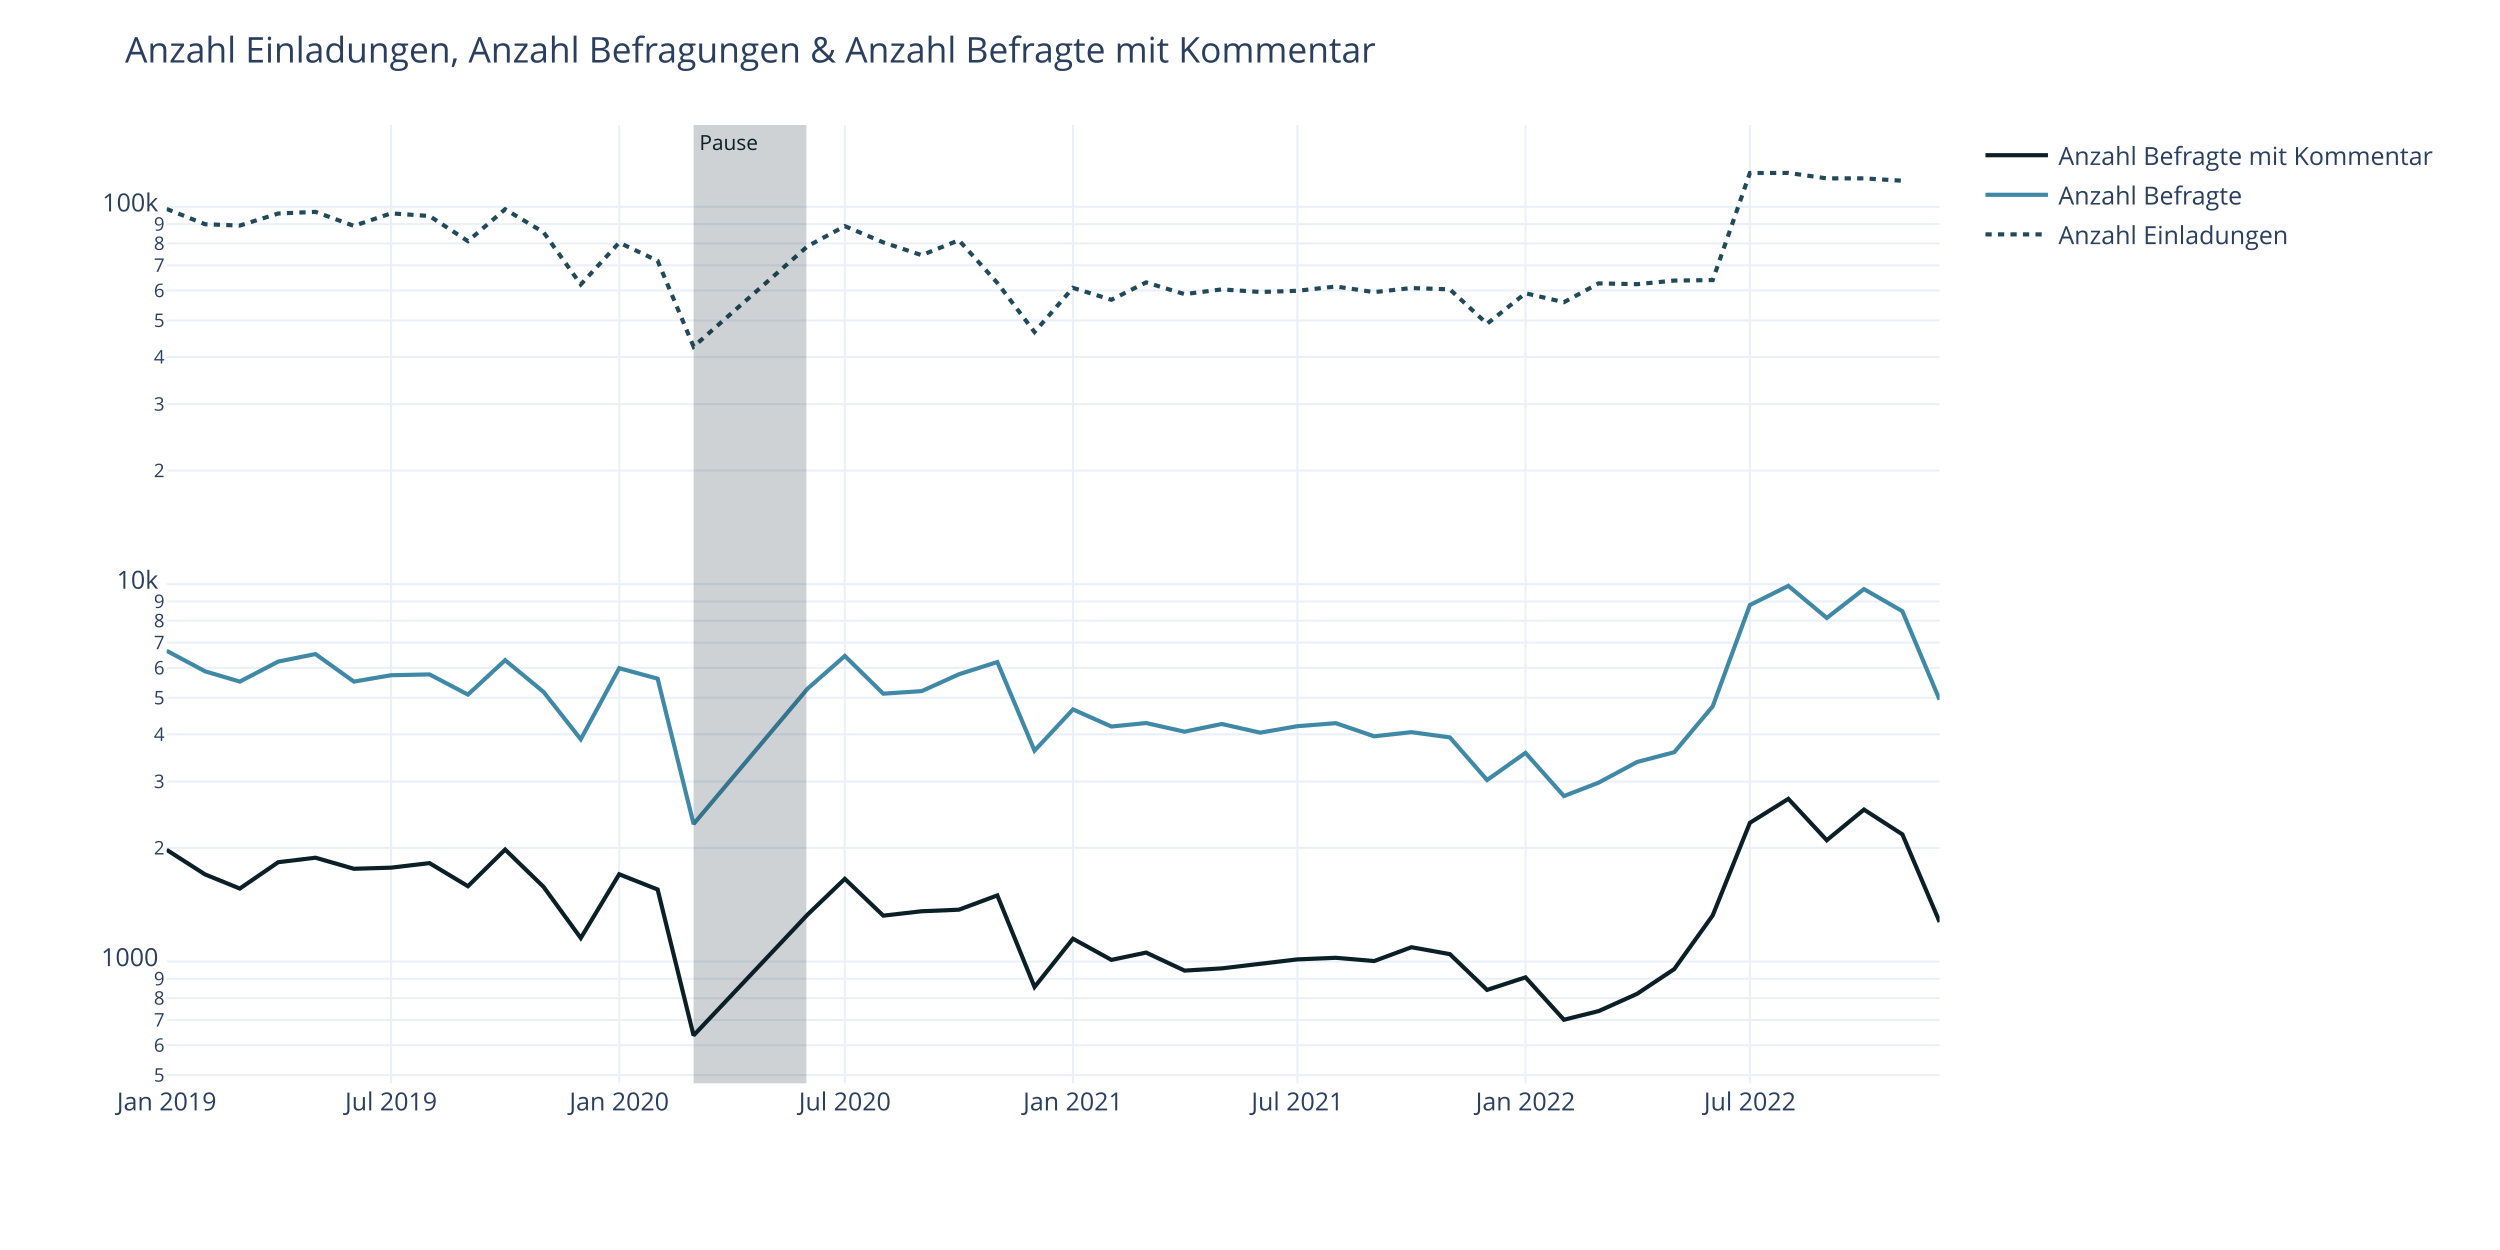
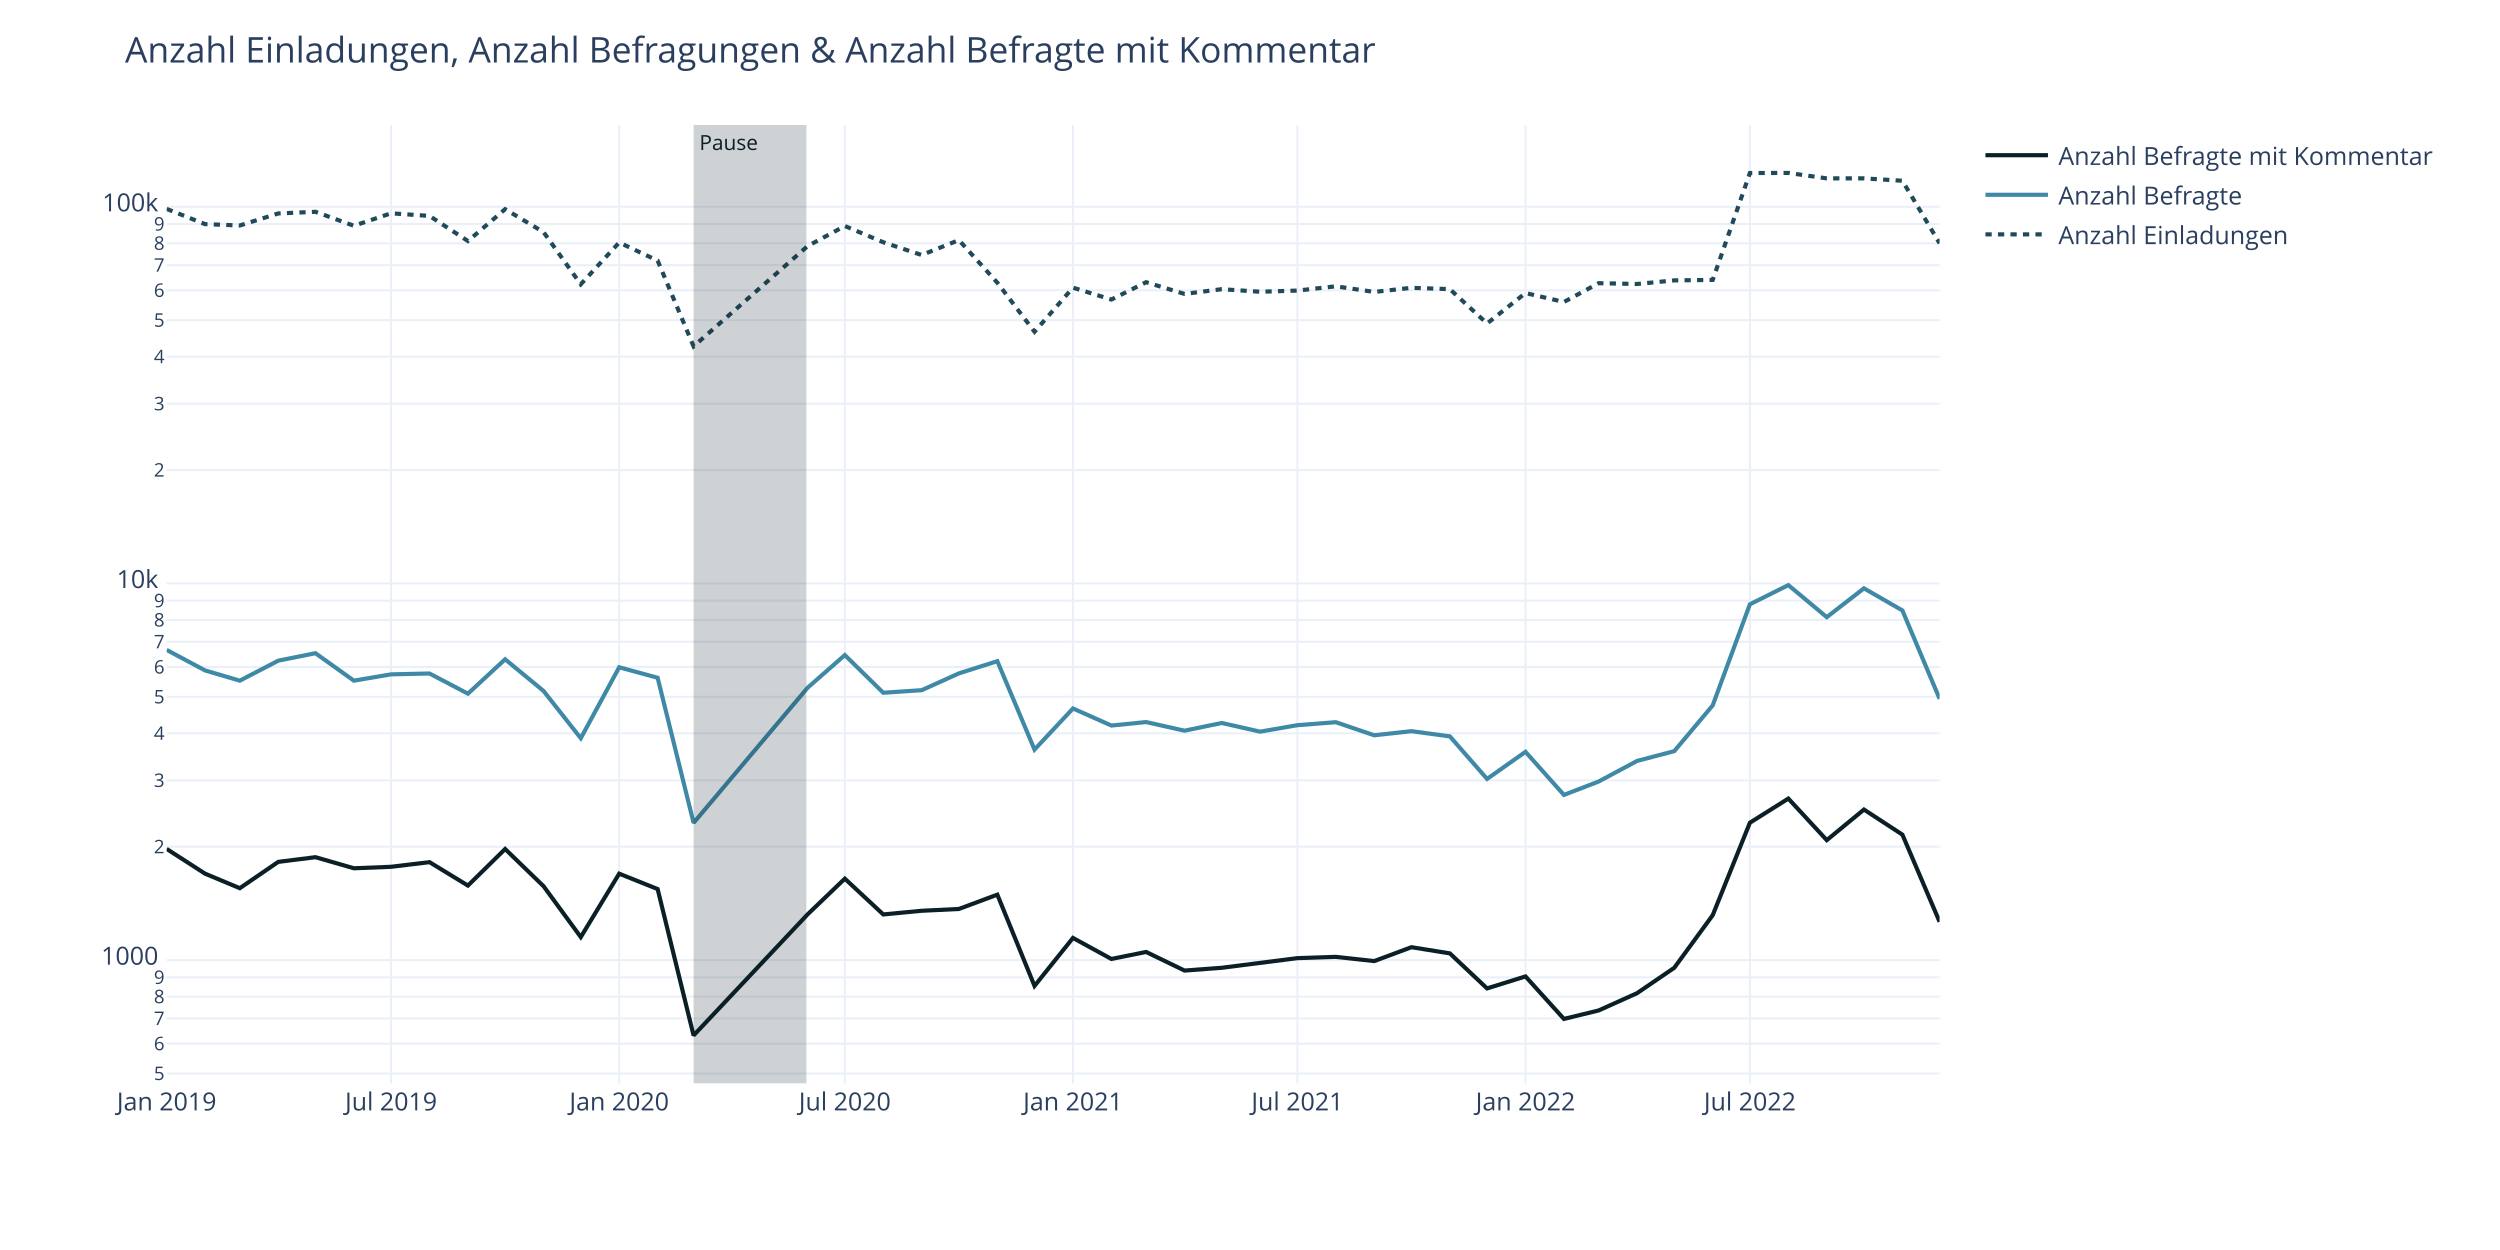
<svg xmlns="http://www.w3.org/2000/svg" class="main-svg" width="1200" height="600" style="" viewBox="0 0 1200 600">
  <rect x="0" y="0" width="1200" height="600" style="fill: rgb(255, 255, 255); fill-opacity: 1;" />
-   <defs id="defs-6bf4fb">
+   <defs id="defs-34ba84">
    <g class="clips">
-       <clipPath id="clip6bf4fbxyplot" class="plotclip">
+       <clipPath id="clip34ba84xyplot" class="plotclip">
        <rect width="851" height="460" />
      </clipPath>
-       <clipPath class="axesclip" id="clip6bf4fbx">
+       <clipPath class="axesclip" id="clip34ba84x">
        <rect x="80" y="0" width="851" height="600" />
      </clipPath>
-       <clipPath class="axesclip" id="clip6bf4fby">
+       <clipPath class="axesclip" id="clip34ba84y">
        <rect x="0" y="60" width="1200" height="460" />
      </clipPath>
-       <clipPath class="axesclip" id="clip6bf4fbxy">
+       <clipPath class="axesclip" id="clip34ba84xy">
        <rect x="80" y="60" width="851" height="460" />
      </clipPath>
    </g>
    <g class="gradients" />
    <g class="patterns" />
  </defs>
  <g class="bglayer" />
  <g class="layer-below">
    <g class="imagelayer" />
    <g class="shapelayer" />
  </g>
  <g class="cartesianlayer">
    <g class="subplot xy">
      <g class="layer-subplot">
        <g class="shapelayer" />
        <g class="imagelayer" />
      </g>
      <g class="minor-gridlayer">
        <g class="x" />
        <g class="y" />
      </g>
      <g class="gridlayer">
        <g class="x">
          <path class="xgrid crisp" transform="translate(187.71,0)" d="M0,60v460" style="stroke: rgb(235, 240, 248); stroke-opacity: 1; stroke-width: 1px;" />
          <path class="xgrid crisp" transform="translate(297.21,0)" d="M0,60v460" style="stroke: rgb(235, 240, 248); stroke-opacity: 1; stroke-width: 1px;" />
          <path class="xgrid crisp" transform="translate(405.52,0)" d="M0,60v460" style="stroke: rgb(235, 240, 248); stroke-opacity: 1; stroke-width: 1px;" />
          <path class="xgrid crisp" transform="translate(515.02,0)" d="M0,60v460" style="stroke: rgb(235, 240, 248); stroke-opacity: 1; stroke-width: 1px;" />
          <path class="xgrid crisp" transform="translate(622.74,0)" d="M0,60v460" style="stroke: rgb(235, 240, 248); stroke-opacity: 1; stroke-width: 1px;" />
          <path class="xgrid crisp" transform="translate(732.23,0)" d="M0,60v460" style="stroke: rgb(235, 240, 248); stroke-opacity: 1; stroke-width: 1px;" />
          <path class="xgrid crisp" transform="translate(839.95,0)" d="M0,60v460" style="stroke: rgb(235, 240, 248); stroke-opacity: 1; stroke-width: 1px;" />
        </g>
        <g class="y">
-           <path class="ygrid crisp" transform="translate(0,516.05)" d="M80,0h851" style="stroke: rgb(235, 240, 248); stroke-opacity: 1; stroke-width: 1px;" />
-           <path class="ygrid crisp" transform="translate(0,501.71)" d="M80,0h851" style="stroke: rgb(235, 240, 248); stroke-opacity: 1; stroke-width: 1px;" />
-           <path class="ygrid crisp" transform="translate(0,489.58)" d="M80,0h851" style="stroke: rgb(235, 240, 248); stroke-opacity: 1; stroke-width: 1px;" />
-           <path class="ygrid crisp" transform="translate(0,479.08)" d="M80,0h851" style="stroke: rgb(235, 240, 248); stroke-opacity: 1; stroke-width: 1px;" />
-           <path class="ygrid crisp" transform="translate(0,469.81)" d="M80,0h851" style="stroke: rgb(235, 240, 248); stroke-opacity: 1; stroke-width: 1px;" />
-           <path class="ygrid crisp" transform="translate(0,461.53)" d="M80,0h851" style="stroke: rgb(235, 240, 248); stroke-opacity: 1; stroke-width: 1px;" />
-           <path class="ygrid crisp" transform="translate(0,407)" d="M80,0h851" style="stroke: rgb(235, 240, 248); stroke-opacity: 1; stroke-width: 1px;" />
-           <path class="ygrid crisp" transform="translate(0,375.11)" d="M80,0h851" style="stroke: rgb(235, 240, 248); stroke-opacity: 1; stroke-width: 1px;" />
-           <path class="ygrid crisp" transform="translate(0,352.48)" d="M80,0h851" style="stroke: rgb(235, 240, 248); stroke-opacity: 1; stroke-width: 1px;" />
-           <path class="ygrid crisp" transform="translate(0,334.93)" d="M80,0h851" style="stroke: rgb(235, 240, 248); stroke-opacity: 1; stroke-width: 1px;" />
-           <path class="ygrid crisp" transform="translate(0,320.58)" d="M80,0h851" style="stroke: rgb(235, 240, 248); stroke-opacity: 1; stroke-width: 1px;" />
-           <path class="ygrid crisp" transform="translate(0,308.46)" d="M80,0h851" style="stroke: rgb(235, 240, 248); stroke-opacity: 1; stroke-width: 1px;" />
-           <path class="ygrid crisp" transform="translate(0,297.95)" d="M80,0h851" style="stroke: rgb(235, 240, 248); stroke-opacity: 1; stroke-width: 1px;" />
-           <path class="ygrid crisp" transform="translate(0,288.69)" d="M80,0h851" style="stroke: rgb(235, 240, 248); stroke-opacity: 1; stroke-width: 1px;" />
-           <path class="ygrid crisp" transform="translate(0,280.4)" d="M80,0h851" style="stroke: rgb(235, 240, 248); stroke-opacity: 1; stroke-width: 1px;" />
-           <path class="ygrid crisp" transform="translate(0,225.88)" d="M80,0h851" style="stroke: rgb(235, 240, 248); stroke-opacity: 1; stroke-width: 1px;" />
-           <path class="ygrid crisp" transform="translate(0,193.98)" d="M80,0h851" style="stroke: rgb(235, 240, 248); stroke-opacity: 1; stroke-width: 1px;" />
-           <path class="ygrid crisp" transform="translate(0,171.36)" d="M80,0h851" style="stroke: rgb(235, 240, 248); stroke-opacity: 1; stroke-width: 1px;" />
-           <path class="ygrid crisp" transform="translate(0,153.8)" d="M80,0h851" style="stroke: rgb(235, 240, 248); stroke-opacity: 1; stroke-width: 1px;" />
-           <path class="ygrid crisp" transform="translate(0,139.46)" d="M80,0h851" style="stroke: rgb(235, 240, 248); stroke-opacity: 1; stroke-width: 1px;" />
-           <path class="ygrid crisp" transform="translate(0,127.34)" d="M80,0h851" style="stroke: rgb(235, 240, 248); stroke-opacity: 1; stroke-width: 1px;" />
-           <path class="ygrid crisp" transform="translate(0,116.83)" d="M80,0h851" style="stroke: rgb(235, 240, 248); stroke-opacity: 1; stroke-width: 1px;" />
-           <path class="ygrid crisp" transform="translate(0,107.57)" d="M80,0h851" style="stroke: rgb(235, 240, 248); stroke-opacity: 1; stroke-width: 1px;" />
-           <path class="ygrid crisp" transform="translate(0,99.28)" d="M80,0h851" style="stroke: rgb(235, 240, 248); stroke-opacity: 1; stroke-width: 1px;" />
+           <path class="ygrid crisp" transform="translate(0,515.27)" d="M80,0h851" style="stroke: rgb(235, 240, 248); stroke-opacity: 1; stroke-width: 1px;" />
+           <path class="ygrid crisp" transform="translate(0,500.96)" d="M80,0h851" style="stroke: rgb(235, 240, 248); stroke-opacity: 1; stroke-width: 1px;" />
+           <path class="ygrid crisp" transform="translate(0,488.85)" d="M80,0h851" style="stroke: rgb(235, 240, 248); stroke-opacity: 1; stroke-width: 1px;" />
+           <path class="ygrid crisp" transform="translate(0,478.37)" d="M80,0h851" style="stroke: rgb(235, 240, 248); stroke-opacity: 1; stroke-width: 1px;" />
+           <path class="ygrid crisp" transform="translate(0,469.12)" d="M80,0h851" style="stroke: rgb(235, 240, 248); stroke-opacity: 1; stroke-width: 1px;" />
+           <path class="ygrid crisp" transform="translate(0,460.85)" d="M80,0h851" style="stroke: rgb(235, 240, 248); stroke-opacity: 1; stroke-width: 1px;" />
+           <path class="ygrid crisp" transform="translate(0,406.42)" d="M80,0h851" style="stroke: rgb(235, 240, 248); stroke-opacity: 1; stroke-width: 1px;" />
+           <path class="ygrid crisp" transform="translate(0,374.58)" d="M80,0h851" style="stroke: rgb(235, 240, 248); stroke-opacity: 1; stroke-width: 1px;" />
+           <path class="ygrid crisp" transform="translate(0,351.99)" d="M80,0h851" style="stroke: rgb(235, 240, 248); stroke-opacity: 1; stroke-width: 1px;" />
+           <path class="ygrid crisp" transform="translate(0,334.47)" d="M80,0h851" style="stroke: rgb(235, 240, 248); stroke-opacity: 1; stroke-width: 1px;" />
+           <path class="ygrid crisp" transform="translate(0,320.16)" d="M80,0h851" style="stroke: rgb(235, 240, 248); stroke-opacity: 1; stroke-width: 1px;" />
+           <path class="ygrid crisp" transform="translate(0,308.05)" d="M80,0h851" style="stroke: rgb(235, 240, 248); stroke-opacity: 1; stroke-width: 1px;" />
+           <path class="ygrid crisp" transform="translate(0,297.57)" d="M80,0h851" style="stroke: rgb(235, 240, 248); stroke-opacity: 1; stroke-width: 1px;" />
+           <path class="ygrid crisp" transform="translate(0,288.32)" d="M80,0h851" style="stroke: rgb(235, 240, 248); stroke-opacity: 1; stroke-width: 1px;" />
+           <path class="ygrid crisp" transform="translate(0,280.05)" d="M80,0h851" style="stroke: rgb(235, 240, 248); stroke-opacity: 1; stroke-width: 1px;" />
+           <path class="ygrid crisp" transform="translate(0,225.62)" d="M80,0h851" style="stroke: rgb(235, 240, 248); stroke-opacity: 1; stroke-width: 1px;" />
+           <path class="ygrid crisp" transform="translate(0,193.79)" d="M80,0h851" style="stroke: rgb(235, 240, 248); stroke-opacity: 1; stroke-width: 1px;" />
+           <path class="ygrid crisp" transform="translate(0,171.2)" d="M80,0h851" style="stroke: rgb(235, 240, 248); stroke-opacity: 1; stroke-width: 1px;" />
+           <path class="ygrid crisp" transform="translate(0,153.68)" d="M80,0h851" style="stroke: rgb(235, 240, 248); stroke-opacity: 1; stroke-width: 1px;" />
+           <path class="ygrid crisp" transform="translate(0,139.36)" d="M80,0h851" style="stroke: rgb(235, 240, 248); stroke-opacity: 1; stroke-width: 1px;" />
+           <path class="ygrid crisp" transform="translate(0,127.26)" d="M80,0h851" style="stroke: rgb(235, 240, 248); stroke-opacity: 1; stroke-width: 1px;" />
+           <path class="ygrid crisp" transform="translate(0,116.77)" d="M80,0h851" style="stroke: rgb(235, 240, 248); stroke-opacity: 1; stroke-width: 1px;" />
+           <path class="ygrid crisp" transform="translate(0,107.52)" d="M80,0h851" style="stroke: rgb(235, 240, 248); stroke-opacity: 1; stroke-width: 1px;" />
+           <path class="ygrid crisp" transform="translate(0,99.25)" d="M80,0h851" style="stroke: rgb(235, 240, 248); stroke-opacity: 1; stroke-width: 1px;" />
        </g>
      </g>
      <g class="zerolinelayer" />
      <path class="xlines-below" />
      <path class="ylines-below" />
      <g class="overlines-below" />
      <g class="xaxislayer-below" />
      <g class="yaxislayer-below" />
      <g class="overaxes-below" />
-       <g class="plot" transform="translate(80,60)" clip-path="url(#clip6bf4fbxyplot)">
+       <g class="plot" transform="translate(80,60)" clip-path="url(#clip34ba84xyplot)">
        <g class="scatterlayer mlayer">
-           <g class="trace scatter tracea86e5a" style="stroke-miterlimit: 2; opacity: 1;">
+           <g class="trace scatter trace38e628" style="stroke-miterlimit: 2; opacity: 1;">
            <g class="fills" />
            <g class="errorbars" />
            <g class="lines">
-               <path class="js-line" d="M0,347.91L18.45,359.74L35.11,366.5L53.56,353.86L71.41,351.7L89.86,357.01L107.71,356.48L126.16,354.29L144.61,365.39L162.46,347.79L180.91,365.69L198.77,390.26L217.21,359.65L235.66,366.95L252.92,437L307.67,378.97L325.52,361.85L343.97,379.51L362.42,377.4L380.27,376.65L398.72,369.79L416.57,413.76L435.02,390.6L453.47,400.74L470.13,397.24L488.58,405.89L506.43,404.82L542.74,400.51L561.18,399.74L579.63,401.29L597.49,394.67L615.93,397.99L633.79,415.15L652.23,409.12L670.68,429.47L687.35,425.32L705.79,417.04L723.65,405.15L742.1,379.39L759.95,334.95L778.4,323.45L796.85,343.31L814.7,328.6L833.15,340.51L851,382.54" style="vector-effect: non-scaling-stroke; fill: none; stroke: rgb(11, 31, 38); stroke-opacity: 1; stroke-width: 2px; opacity: 1;" />
+               <path class="js-line" d="M0,347.49L18.45,359.37L35.11,366.33L53.56,353.7L71.41,351.45L89.86,356.77L107.71,356.06L126.16,353.83L144.61,365.08L162.46,347.53L180.91,365.38L198.77,389.8L217.21,359.37L235.66,366.74L252.92,437L307.67,378.87L325.52,361.76L343.97,378.93L362.42,377.17L380.27,376.3L398.72,369.43L416.57,413.24L435.02,390.21L453.47,400.3L470.13,396.94L488.58,405.87L506.43,404.54L542.74,399.91L561.18,399.29L579.63,401.32L597.49,394.66L615.93,397.62L633.79,414.44L652.23,408.68L670.68,429.08L687.35,425.02L705.79,416.72L723.65,404.54L742.1,379.28L759.95,334.9L778.4,323.32L796.85,343.27L814.7,328.59L833.15,340.63L851,382.45" style="vector-effect: non-scaling-stroke; fill: none; stroke: rgb(11, 31, 38); stroke-opacity: 1; stroke-width: 2px; opacity: 1;" />
            </g>
            <g class="points" />
            <g class="text" />
          </g>
-           <g class="trace scatter tracead18a9" style="stroke-miterlimit: 2; opacity: 1;">
+           <g class="trace scatter trace0a1937" style="stroke-miterlimit: 2; opacity: 1;">
            <g class="fills" />
            <g class="errorbars" />
            <g class="lines">
-               <path class="js-line" d="M0,252.38L18.45,262.24L35.11,267.16L53.56,257.55L71.41,253.95L89.86,267.16L107.71,264.12L126.16,263.71L144.61,273.41L162.46,256.88L180.91,272.13L198.77,294.83L217.21,260.73L235.66,265.76L252.92,335.53L307.67,270.54L325.52,254.86L343.97,272.97L362.42,271.73L380.27,263.66L398.72,257.78L416.57,300.31L435.02,280.53L453.47,288.73L470.13,287.06L488.58,291.21L506.43,287.51L524.88,291.68L542.74,288.57L561.18,287.12L579.63,293.43L597.49,291.44L615.93,293.95L633.79,314.4L652.23,301.38L670.68,322.1L687.35,315.66L705.79,305.75L723.65,301.05L742.1,279.03L759.95,230.42L778.4,221.21L796.85,236.61L814.7,222.76L833.15,233.4L851,275.88" style="vector-effect: non-scaling-stroke; fill: none; stroke: rgb(63, 137, 166); stroke-opacity: 1; stroke-width: 2px; opacity: 1;" />
+               <path class="js-line" d="M0,251.96L18.45,261.81L35.11,266.72L53.56,257.13L71.41,253.54L89.86,266.72L107.71,263.69L126.16,263.28L144.61,272.96L162.46,256.46L180.91,271.68L198.77,294.35L217.21,260.3L235.66,265.32L252.92,334.97L307.67,270.09L325.52,254.44L343.97,272.52L362.42,271.29L380.27,263.23L398.72,257.36L416.57,299.81L435.02,280.07L453.47,288.26L470.13,286.59L488.58,290.73L506.43,287.03L524.88,291.19L542.74,288.09L561.18,286.65L579.63,292.94L597.49,290.96L615.93,293.46L633.79,313.88L652.23,300.88L670.68,321.56L687.35,315.13L705.79,305.24L723.65,300.55L742.1,278.57L759.95,230.05L778.4,220.85L796.85,236.23L814.7,222.4L833.15,233.02L851,275.42" style="vector-effect: non-scaling-stroke; fill: none; stroke: rgb(63, 137, 166); stroke-opacity: 1; stroke-width: 2px; opacity: 1;" />
            </g>
            <g class="points" />
            <g class="text" />
          </g>
-           <g class="trace scatter traced528b4" style="stroke-miterlimit: 2; opacity: 1;">
+           <g class="trace scatter traceaa78bd" style="stroke-miterlimit: 2; opacity: 1;">
            <g class="fills" />
            <g class="errorbars" />
            <g class="lines">
-               <path class="js-line" d="M0,40.31L18.45,47.62L35.11,48.27L53.56,42.49L71.41,41.69L89.86,48.42L107.71,42.41L126.16,43.68L144.61,55.75L162.46,40.44L180.91,51.48L198.77,76.55L217.21,56.46L235.66,65.18L252.92,106.39L307.67,58.17L325.52,48.54L343.97,56.34L362.42,62.48L380.27,55.31L398.72,75.79L416.57,99.38L435.02,78.17L453.47,83.89L470.13,75.55L488.58,81.18L506.43,78.91L524.88,80.15L542.74,79.58L561.18,77.52L579.63,80.23L597.49,78.25L615.93,78.89L633.79,95.41L652.23,80.76L670.68,85.06L687.35,76.02L705.79,76.41L723.65,74.68L742.1,74.45L759.95,23.05L778.4,23L796.85,25.62L814.7,25.62L833.15,26.76" style="vector-effect: non-scaling-stroke; fill: none; stroke: rgb(32, 73, 89); stroke-opacity: 1; stroke-dasharray: 3px, 3px; stroke-width: 2px; opacity: 1;" />
+               <path class="js-line" d="M0,40.28L18.45,47.58L35.11,48.23L53.56,42.46L71.41,41.66L89.86,48.37L107.71,42.38L126.16,43.64L144.61,55.69L162.46,40.41L180.91,51.43L198.77,76.46L217.21,56.4L235.66,65.1L252.92,106.24L307.67,58.11L325.52,48.49L343.97,56.28L362.42,62.41L380.27,55.25L398.72,75.7L416.57,99.25L435.02,78.07L453.47,83.78L470.13,75.46L488.58,81.08L506.43,78.81L524.88,80.04L542.74,79.48L561.18,77.43L579.63,80.13L597.49,78.15L615.93,78.79L633.79,95.28L652.23,80.66L670.68,84.95L687.35,75.93L705.79,76.31L723.65,74.59L742.1,74.36L759.95,23.05L778.4,23L796.85,25.62L814.7,25.62L833.15,26.76L851,56.77" style="vector-effect: non-scaling-stroke; fill: none; stroke: rgb(32, 73, 89); stroke-opacity: 1; stroke-dasharray: 3px, 3px; stroke-width: 2px; opacity: 1;" />
            </g>
            <g class="points" />
            <g class="text" />
          </g>
        </g>
      </g>
      <g class="overplot" />
      <path class="xlines-above crisp" d="M0,0" style="fill: none;" />
      <path class="ylines-above crisp" d="M0,0" style="fill: none;" />
      <g class="overlines-above" />
      <g class="xaxislayer-above">
        <g class="xtick">
          <text text-anchor="middle" x="0" y="533" transform="translate(80,0)" style="font-family: 'Open Sans', verdana, arial, sans-serif; font-size: 12px; fill: rgb(42, 63, 95); fill-opacity: 1; white-space: pre; opacity: 1;">Jan 2019</text>
        </g>
        <g class="xtick">
          <text text-anchor="middle" x="0" y="533" style="font-family: 'Open Sans', verdana, arial, sans-serif; font-size: 12px; fill: rgb(42, 63, 95); fill-opacity: 1; white-space: pre; opacity: 1;" transform="translate(187.71,0)">Jul 2019</text>
        </g>
        <g class="xtick">
          <text text-anchor="middle" x="0" y="533" style="font-family: 'Open Sans', verdana, arial, sans-serif; font-size: 12px; fill: rgb(42, 63, 95); fill-opacity: 1; white-space: pre; opacity: 1;" transform="translate(297.21,0)">Jan 2020</text>
        </g>
        <g class="xtick">
          <text text-anchor="middle" x="0" y="533" style="font-family: 'Open Sans', verdana, arial, sans-serif; font-size: 12px; fill: rgb(42, 63, 95); fill-opacity: 1; white-space: pre; opacity: 1;" transform="translate(405.52,0)">Jul 2020</text>
        </g>
        <g class="xtick">
          <text text-anchor="middle" x="0" y="533" style="font-family: 'Open Sans', verdana, arial, sans-serif; font-size: 12px; fill: rgb(42, 63, 95); fill-opacity: 1; white-space: pre; opacity: 1;" transform="translate(515.02,0)">Jan 2021</text>
        </g>
        <g class="xtick">
          <text text-anchor="middle" x="0" y="533" style="font-family: 'Open Sans', verdana, arial, sans-serif; font-size: 12px; fill: rgb(42, 63, 95); fill-opacity: 1; white-space: pre; opacity: 1;" transform="translate(622.74,0)">Jul 2021</text>
        </g>
        <g class="xtick">
          <text text-anchor="middle" x="0" y="533" style="font-family: 'Open Sans', verdana, arial, sans-serif; font-size: 12px; fill: rgb(42, 63, 95); fill-opacity: 1; white-space: pre; opacity: 1;" transform="translate(732.23,0)">Jan 2022</text>
        </g>
        <g class="xtick">
          <text text-anchor="middle" x="0" y="533" style="font-family: 'Open Sans', verdana, arial, sans-serif; font-size: 12px; fill: rgb(42, 63, 95); fill-opacity: 1; white-space: pre; opacity: 1;" transform="translate(839.95,0)">Jul 2022</text>
        </g>
      </g>
      <g class="yaxislayer-above">
        <g class="ytick">
-           <text text-anchor="end" x="79" y="3.15" transform="translate(0,516.05)" style="font-family: 'Open Sans', verdana, arial, sans-serif; font-size: 9px; fill: rgb(42, 63, 95); fill-opacity: 1; white-space: pre; opacity: 1;">5</text>
-         </g>
-         <g class="ytick">
-           <text text-anchor="end" x="79" y="3.15" style="font-family: 'Open Sans', verdana, arial, sans-serif; font-size: 9px; fill: rgb(42, 63, 95); fill-opacity: 1; white-space: pre; opacity: 1;" transform="translate(0,501.71)">6</text>
-         </g>
-         <g class="ytick">
-           <text text-anchor="end" x="79" y="3.15" style="font-family: 'Open Sans', verdana, arial, sans-serif; font-size: 9px; fill: rgb(42, 63, 95); fill-opacity: 1; white-space: pre; opacity: 1;" transform="translate(0,489.58)">7</text>
-         </g>
-         <g class="ytick">
-           <text text-anchor="end" x="79" y="3.15" style="font-family: 'Open Sans', verdana, arial, sans-serif; font-size: 9px; fill: rgb(42, 63, 95); fill-opacity: 1; white-space: pre; opacity: 1;" transform="translate(0,479.08)">8</text>
-         </g>
-         <g class="ytick">
-           <text text-anchor="end" x="79" y="3.15" style="font-family: 'Open Sans', verdana, arial, sans-serif; font-size: 9px; fill: rgb(42, 63, 95); fill-opacity: 1; white-space: pre; opacity: 1;" transform="translate(0,469.81)">9</text>
-         </g>
-         <g class="ytick">
-           <text text-anchor="end" x="76" y="2.2" style="font-family: 'Open Sans', verdana, arial, sans-serif; font-size: 12px; fill: rgb(42, 63, 95); fill-opacity: 1; white-space: pre; opacity: 1;" transform="translate(0,461.53)">1000</text>
-         </g>
-         <g class="ytick">
-           <text text-anchor="end" x="79" y="3.15" style="font-family: 'Open Sans', verdana, arial, sans-serif; font-size: 9px; fill: rgb(42, 63, 95); fill-opacity: 1; white-space: pre; opacity: 1;" transform="translate(0,407)">2</text>
-         </g>
-         <g class="ytick">
-           <text text-anchor="end" x="79" y="3.15" style="font-family: 'Open Sans', verdana, arial, sans-serif; font-size: 9px; fill: rgb(42, 63, 95); fill-opacity: 1; white-space: pre; opacity: 1;" transform="translate(0,375.11)">3</text>
-         </g>
-         <g class="ytick">
-           <text text-anchor="end" x="79" y="3.15" style="font-family: 'Open Sans', verdana, arial, sans-serif; font-size: 9px; fill: rgb(42, 63, 95); fill-opacity: 1; white-space: pre; opacity: 1;" transform="translate(0,352.48)">4</text>
-         </g>
-         <g class="ytick">
-           <text text-anchor="end" x="79" y="3.15" style="font-family: 'Open Sans', verdana, arial, sans-serif; font-size: 9px; fill: rgb(42, 63, 95); fill-opacity: 1; white-space: pre; opacity: 1;" transform="translate(0,334.93)">5</text>
-         </g>
-         <g class="ytick">
-           <text text-anchor="end" x="79" y="3.15" style="font-family: 'Open Sans', verdana, arial, sans-serif; font-size: 9px; fill: rgb(42, 63, 95); fill-opacity: 1; white-space: pre; opacity: 1;" transform="translate(0,320.58)">6</text>
-         </g>
-         <g class="ytick">
-           <text text-anchor="end" x="79" y="3.15" style="font-family: 'Open Sans', verdana, arial, sans-serif; font-size: 9px; fill: rgb(42, 63, 95); fill-opacity: 1; white-space: pre; opacity: 1;" transform="translate(0,308.46)">7</text>
-         </g>
-         <g class="ytick">
-           <text text-anchor="end" x="79" y="3.15" style="font-family: 'Open Sans', verdana, arial, sans-serif; font-size: 9px; fill: rgb(42, 63, 95); fill-opacity: 1; white-space: pre; opacity: 1;" transform="translate(0,297.95)">8</text>
-         </g>
-         <g class="ytick">
-           <text text-anchor="end" x="79" y="3.15" style="font-family: 'Open Sans', verdana, arial, sans-serif; font-size: 9px; fill: rgb(42, 63, 95); fill-opacity: 1; white-space: pre; opacity: 1;" transform="translate(0,288.69)">9</text>
-         </g>
-         <g class="ytick">
-           <text text-anchor="end" x="76" y="2.2" style="font-family: 'Open Sans', verdana, arial, sans-serif; font-size: 12px; fill: rgb(42, 63, 95); fill-opacity: 1; white-space: pre; opacity: 1;" transform="translate(0,280.4)">10k</text>
-         </g>
-         <g class="ytick">
-           <text text-anchor="end" x="79" y="3.15" style="font-family: 'Open Sans', verdana, arial, sans-serif; font-size: 9px; fill: rgb(42, 63, 95); fill-opacity: 1; white-space: pre; opacity: 1;" transform="translate(0,225.88)">2</text>
-         </g>
-         <g class="ytick">
-           <text text-anchor="end" x="79" y="3.15" style="font-family: 'Open Sans', verdana, arial, sans-serif; font-size: 9px; fill: rgb(42, 63, 95); fill-opacity: 1; white-space: pre; opacity: 1;" transform="translate(0,193.98)">3</text>
-         </g>
-         <g class="ytick">
-           <text text-anchor="end" x="79" y="3.15" style="font-family: 'Open Sans', verdana, arial, sans-serif; font-size: 9px; fill: rgb(42, 63, 95); fill-opacity: 1; white-space: pre; opacity: 1;" transform="translate(0,171.36)">4</text>
-         </g>
-         <g class="ytick">
-           <text text-anchor="end" x="79" y="3.15" style="font-family: 'Open Sans', verdana, arial, sans-serif; font-size: 9px; fill: rgb(42, 63, 95); fill-opacity: 1; white-space: pre; opacity: 1;" transform="translate(0,153.8)">5</text>
-         </g>
-         <g class="ytick">
-           <text text-anchor="end" x="79" y="3.15" style="font-family: 'Open Sans', verdana, arial, sans-serif; font-size: 9px; fill: rgb(42, 63, 95); fill-opacity: 1; white-space: pre; opacity: 1;" transform="translate(0,139.46)">6</text>
-         </g>
-         <g class="ytick">
-           <text text-anchor="end" x="79" y="3.15" style="font-family: 'Open Sans', verdana, arial, sans-serif; font-size: 9px; fill: rgb(42, 63, 95); fill-opacity: 1; white-space: pre; opacity: 1;" transform="translate(0,127.34)">7</text>
-         </g>
-         <g class="ytick">
-           <text text-anchor="end" x="79" y="3.15" style="font-family: 'Open Sans', verdana, arial, sans-serif; font-size: 9px; fill: rgb(42, 63, 95); fill-opacity: 1; white-space: pre; opacity: 1;" transform="translate(0,116.83)">8</text>
-         </g>
-         <g class="ytick">
-           <text text-anchor="end" x="79" y="3.15" style="font-family: 'Open Sans', verdana, arial, sans-serif; font-size: 9px; fill: rgb(42, 63, 95); fill-opacity: 1; white-space: pre; opacity: 1;" transform="translate(0,107.57)">9</text>
-         </g>
-         <g class="ytick">
-           <text text-anchor="end" x="76" y="2.2" style="font-family: 'Open Sans', verdana, arial, sans-serif; font-size: 12px; fill: rgb(42, 63, 95); fill-opacity: 1; white-space: pre; opacity: 1;" transform="translate(0,99.28)">100k</text>
+           <text text-anchor="end" x="79" y="3.15" transform="translate(0,515.27)" style="font-family: 'Open Sans', verdana, arial, sans-serif; font-size: 9px; fill: rgb(42, 63, 95); fill-opacity: 1; white-space: pre; opacity: 1;">5</text>
+         </g>
+         <g class="ytick">
+           <text text-anchor="end" x="79" y="3.15" style="font-family: 'Open Sans', verdana, arial, sans-serif; font-size: 9px; fill: rgb(42, 63, 95); fill-opacity: 1; white-space: pre; opacity: 1;" transform="translate(0,500.96)">6</text>
+         </g>
+         <g class="ytick">
+           <text text-anchor="end" x="79" y="3.15" style="font-family: 'Open Sans', verdana, arial, sans-serif; font-size: 9px; fill: rgb(42, 63, 95); fill-opacity: 1; white-space: pre; opacity: 1;" transform="translate(0,488.85)">7</text>
+         </g>
+         <g class="ytick">
+           <text text-anchor="end" x="79" y="3.15" style="font-family: 'Open Sans', verdana, arial, sans-serif; font-size: 9px; fill: rgb(42, 63, 95); fill-opacity: 1; white-space: pre; opacity: 1;" transform="translate(0,478.37)">8</text>
+         </g>
+         <g class="ytick">
+           <text text-anchor="end" x="79" y="3.15" style="font-family: 'Open Sans', verdana, arial, sans-serif; font-size: 9px; fill: rgb(42, 63, 95); fill-opacity: 1; white-space: pre; opacity: 1;" transform="translate(0,469.12)">9</text>
+         </g>
+         <g class="ytick">
+           <text text-anchor="end" x="76" y="2.2" style="font-family: 'Open Sans', verdana, arial, sans-serif; font-size: 12px; fill: rgb(42, 63, 95); fill-opacity: 1; white-space: pre; opacity: 1;" transform="translate(0,460.85)">1000</text>
+         </g>
+         <g class="ytick">
+           <text text-anchor="end" x="79" y="3.15" style="font-family: 'Open Sans', verdana, arial, sans-serif; font-size: 9px; fill: rgb(42, 63, 95); fill-opacity: 1; white-space: pre; opacity: 1;" transform="translate(0,406.42)">2</text>
+         </g>
+         <g class="ytick">
+           <text text-anchor="end" x="79" y="3.15" style="font-family: 'Open Sans', verdana, arial, sans-serif; font-size: 9px; fill: rgb(42, 63, 95); fill-opacity: 1; white-space: pre; opacity: 1;" transform="translate(0,374.58)">3</text>
+         </g>
+         <g class="ytick">
+           <text text-anchor="end" x="79" y="3.15" style="font-family: 'Open Sans', verdana, arial, sans-serif; font-size: 9px; fill: rgb(42, 63, 95); fill-opacity: 1; white-space: pre; opacity: 1;" transform="translate(0,351.99)">4</text>
+         </g>
+         <g class="ytick">
+           <text text-anchor="end" x="79" y="3.15" style="font-family: 'Open Sans', verdana, arial, sans-serif; font-size: 9px; fill: rgb(42, 63, 95); fill-opacity: 1; white-space: pre; opacity: 1;" transform="translate(0,334.47)">5</text>
+         </g>
+         <g class="ytick">
+           <text text-anchor="end" x="79" y="3.15" style="font-family: 'Open Sans', verdana, arial, sans-serif; font-size: 9px; fill: rgb(42, 63, 95); fill-opacity: 1; white-space: pre; opacity: 1;" transform="translate(0,320.16)">6</text>
+         </g>
+         <g class="ytick">
+           <text text-anchor="end" x="79" y="3.15" style="font-family: 'Open Sans', verdana, arial, sans-serif; font-size: 9px; fill: rgb(42, 63, 95); fill-opacity: 1; white-space: pre; opacity: 1;" transform="translate(0,308.05)">7</text>
+         </g>
+         <g class="ytick">
+           <text text-anchor="end" x="79" y="3.15" style="font-family: 'Open Sans', verdana, arial, sans-serif; font-size: 9px; fill: rgb(42, 63, 95); fill-opacity: 1; white-space: pre; opacity: 1;" transform="translate(0,297.57)">8</text>
+         </g>
+         <g class="ytick">
+           <text text-anchor="end" x="79" y="3.15" style="font-family: 'Open Sans', verdana, arial, sans-serif; font-size: 9px; fill: rgb(42, 63, 95); fill-opacity: 1; white-space: pre; opacity: 1;" transform="translate(0,288.32)">9</text>
+         </g>
+         <g class="ytick">
+           <text text-anchor="end" x="76" y="2.2" style="font-family: 'Open Sans', verdana, arial, sans-serif; font-size: 12px; fill: rgb(42, 63, 95); fill-opacity: 1; white-space: pre; opacity: 1;" transform="translate(0,280.05)">10k</text>
+         </g>
+         <g class="ytick">
+           <text text-anchor="end" x="79" y="3.15" style="font-family: 'Open Sans', verdana, arial, sans-serif; font-size: 9px; fill: rgb(42, 63, 95); fill-opacity: 1; white-space: pre; opacity: 1;" transform="translate(0,225.62)">2</text>
+         </g>
+         <g class="ytick">
+           <text text-anchor="end" x="79" y="3.15" style="font-family: 'Open Sans', verdana, arial, sans-serif; font-size: 9px; fill: rgb(42, 63, 95); fill-opacity: 1; white-space: pre; opacity: 1;" transform="translate(0,193.79)">3</text>
+         </g>
+         <g class="ytick">
+           <text text-anchor="end" x="79" y="3.15" style="font-family: 'Open Sans', verdana, arial, sans-serif; font-size: 9px; fill: rgb(42, 63, 95); fill-opacity: 1; white-space: pre; opacity: 1;" transform="translate(0,171.2)">4</text>
+         </g>
+         <g class="ytick">
+           <text text-anchor="end" x="79" y="3.15" style="font-family: 'Open Sans', verdana, arial, sans-serif; font-size: 9px; fill: rgb(42, 63, 95); fill-opacity: 1; white-space: pre; opacity: 1;" transform="translate(0,153.68)">5</text>
+         </g>
+         <g class="ytick">
+           <text text-anchor="end" x="79" y="3.15" style="font-family: 'Open Sans', verdana, arial, sans-serif; font-size: 9px; fill: rgb(42, 63, 95); fill-opacity: 1; white-space: pre; opacity: 1;" transform="translate(0,139.36)">6</text>
+         </g>
+         <g class="ytick">
+           <text text-anchor="end" x="79" y="3.15" style="font-family: 'Open Sans', verdana, arial, sans-serif; font-size: 9px; fill: rgb(42, 63, 95); fill-opacity: 1; white-space: pre; opacity: 1;" transform="translate(0,127.26)">7</text>
+         </g>
+         <g class="ytick">
+           <text text-anchor="end" x="79" y="3.15" style="font-family: 'Open Sans', verdana, arial, sans-serif; font-size: 9px; fill: rgb(42, 63, 95); fill-opacity: 1; white-space: pre; opacity: 1;" transform="translate(0,116.77)">8</text>
+         </g>
+         <g class="ytick">
+           <text text-anchor="end" x="79" y="3.15" style="font-family: 'Open Sans', verdana, arial, sans-serif; font-size: 9px; fill: rgb(42, 63, 95); fill-opacity: 1; white-space: pre; opacity: 1;" transform="translate(0,107.52)">9</text>
+         </g>
+         <g class="ytick">
+           <text text-anchor="end" x="76" y="2.2" style="font-family: 'Open Sans', verdana, arial, sans-serif; font-size: 12px; fill: rgb(42, 63, 95); fill-opacity: 1; white-space: pre; opacity: 1;" transform="translate(0,99.25)">100k</text>
        </g>
      </g>
      <g class="overaxes-above" />
    </g>
  </g>
  <g class="polarlayer" />
  <g class="smithlayer" />
  <g class="ternarylayer" />
  <g class="geolayer" />
  <g class="funnelarealayer" />
  <g class="pielayer" />
  <g class="iciclelayer" />
  <g class="treemaplayer" />
  <g class="sunburstlayer" />
  <g class="glimages" />
-   <defs id="topdefs-6bf4fb">
+   <defs id="topdefs-34ba84">
    <g class="clips" />
-     <clipPath id="legend6bf4fb">
+     <clipPath id="legend34ba84">
      <rect width="240" height="67" x="0" y="0" />
    </clipPath>
  </defs>
  <g class="layer-above">
    <g class="imagelayer" />
    <g class="shapelayer">
-       <path data-index="0" fill-rule="evenodd" d="M332.92,520H387.07V60H332.92Z" clip-path="url(#clip6bf4fbx)" style="opacity: 0.2; stroke: rgb(0, 0, 0); stroke-opacity: 0; fill: rgb(11, 31, 38); fill-opacity: 1; stroke-width: 0px;" />
+       <path data-index="0" fill-rule="evenodd" d="M332.92,520H387.07V60H332.92Z" clip-path="url(#clip34ba84x)" style="opacity: 0.2; stroke: rgb(0, 0, 0); stroke-opacity: 0; fill: rgb(11, 31, 38); fill-opacity: 1; stroke-width: 0px;" />
    </g>
  </g>
  <g class="infolayer">
    <g class="legend" pointer-events="all" transform="translate(948.02,60)">
-       <rect class="bg" shape-rendering="crispEdges" style="stroke: rgb(68, 68, 68); stroke-opacity: 1; fill: rgb(255, 255, 255); fill-opacity: 1; stroke-width: 0px;" width="240" height="67" x="0" y="0" />
-       <g class="scrollbox" transform="" clip-path="url(#legend6bf4fb)">
+       <rect class="bg" shape-rendering="crispEdges" width="240" height="67" x="0" y="0" style="stroke: rgb(68, 68, 68); stroke-opacity: 1; fill: rgb(255, 255, 255); fill-opacity: 1; stroke-width: 0px;" />
+       <g class="scrollbox" transform="" clip-path="url(#legend34ba84)">
        <g class="groups" transform="">
          <g class="traces" transform="translate(0,14.5)" style="opacity: 1;">
            <text class="legendtext" text-anchor="start" x="40" y="4.68" style="font-family: 'Open Sans', verdana, arial, sans-serif; font-size: 12px; fill: rgb(42, 63, 95); fill-opacity: 1; white-space: pre;">Anzahl Befragte mit Kommentar</text>
            <g class="layers" style="opacity: 1;">
              <g class="legendfill" />
              <g class="legendlines">
                <path class="js-line" d="M5,0h30" style="fill: none; stroke: rgb(11, 31, 38); stroke-opacity: 1; stroke-width: 2px;" />
              </g>
              <g class="legendsymbols">
                <g class="legendpoints" />
              </g>
            </g>
            <rect class="legendtoggle" x="0" y="-9.5" width="234.609" height="19" style="fill: rgb(0, 0, 0); fill-opacity: 0;" />
          </g>
        </g>
        <g class="groups" transform="">
          <g class="traces" transform="translate(0,33.5)" style="opacity: 1;">
            <text class="legendtext" text-anchor="start" x="40" y="4.68" style="font-family: 'Open Sans', verdana, arial, sans-serif; font-size: 12px; fill: rgb(42, 63, 95); fill-opacity: 1; white-space: pre;">Anzahl Befragte</text>
            <g class="layers" style="opacity: 1;">
              <g class="legendfill" />
              <g class="legendlines">
                <path class="js-line" d="M5,0h30" style="fill: none; stroke: rgb(63, 137, 166); stroke-opacity: 1; stroke-width: 2px;" />
              </g>
              <g class="legendsymbols">
                <g class="legendpoints" />
              </g>
            </g>
            <rect class="legendtoggle" x="0" y="-9.5" width="234.609" height="19" style="fill: rgb(0, 0, 0); fill-opacity: 0;" />
          </g>
        </g>
        <g class="groups" transform="">
          <g class="traces" transform="translate(0,52.5)" style="opacity: 1;">
            <text class="legendtext" text-anchor="start" x="40" y="4.68" style="font-family: 'Open Sans', verdana, arial, sans-serif; font-size: 12px; fill: rgb(42, 63, 95); fill-opacity: 1; white-space: pre;">Anzahl Einladungen</text>
            <g class="layers" style="opacity: 1;">
              <g class="legendfill" />
              <g class="legendlines">
                <path class="js-line" d="M5,0h30" style="fill: none; stroke: rgb(32, 73, 89); stroke-opacity: 1; stroke-dasharray: 3px, 3px; stroke-width: 2px;" />
              </g>
              <g class="legendsymbols">
                <g class="legendpoints" />
              </g>
            </g>
            <rect class="legendtoggle" x="0" y="-9.5" width="234.609" height="19" style="fill: rgb(0, 0, 0); fill-opacity: 0;" />
          </g>
        </g>
      </g>
-       <rect class="scrollbar" rx="20" ry="3" width="0" height="0" style="fill: rgb(128, 139, 164); fill-opacity: 1;" x="0" y="0" />
+       <rect class="scrollbar" rx="20" ry="3" width="0" height="0" x="0" y="0" style="fill: rgb(128, 139, 164); fill-opacity: 1;" />
    </g>
    <g class="g-gtitle">
      <text class="gtitle" x="60" y="30" text-anchor="start" dy="0em" style="font-family: 'Open Sans', verdana, arial, sans-serif; font-size: 17px; fill: rgb(42, 63, 95); opacity: 1; font-weight: normal; white-space: pre;">Anzahl Einladungen, Anzahl Befragungen &amp; Anzahl Befragte mit Kommentar</text>
    </g>
    <g class="g-xtitle" />
    <g class="g-ytitle" />
    <g class="annotation" data-index="0" style="opacity: 1;">
      <g class="annotation-text-g" transform="rotate(0,349.92,68)">
        <g class="cursor-pointer" transform="translate(333,60)">
          <rect class="bg" x="0.5" y="0.5" width="33" height="15" style="stroke-width: 1px; stroke: rgb(0, 0, 0); stroke-opacity: 0; fill: rgb(0, 0, 0); fill-opacity: 0;" />
          <text class="annotation-text" text-anchor="middle" x="16.766" y="12" style="font-family: 'Open Sans', verdana, arial, sans-serif; font-size: 10px; fill: rgb(11, 31, 38); fill-opacity: 1; white-space: pre;">Pause</text>
        </g>
      </g>
    </g>
  </g>
</svg>
